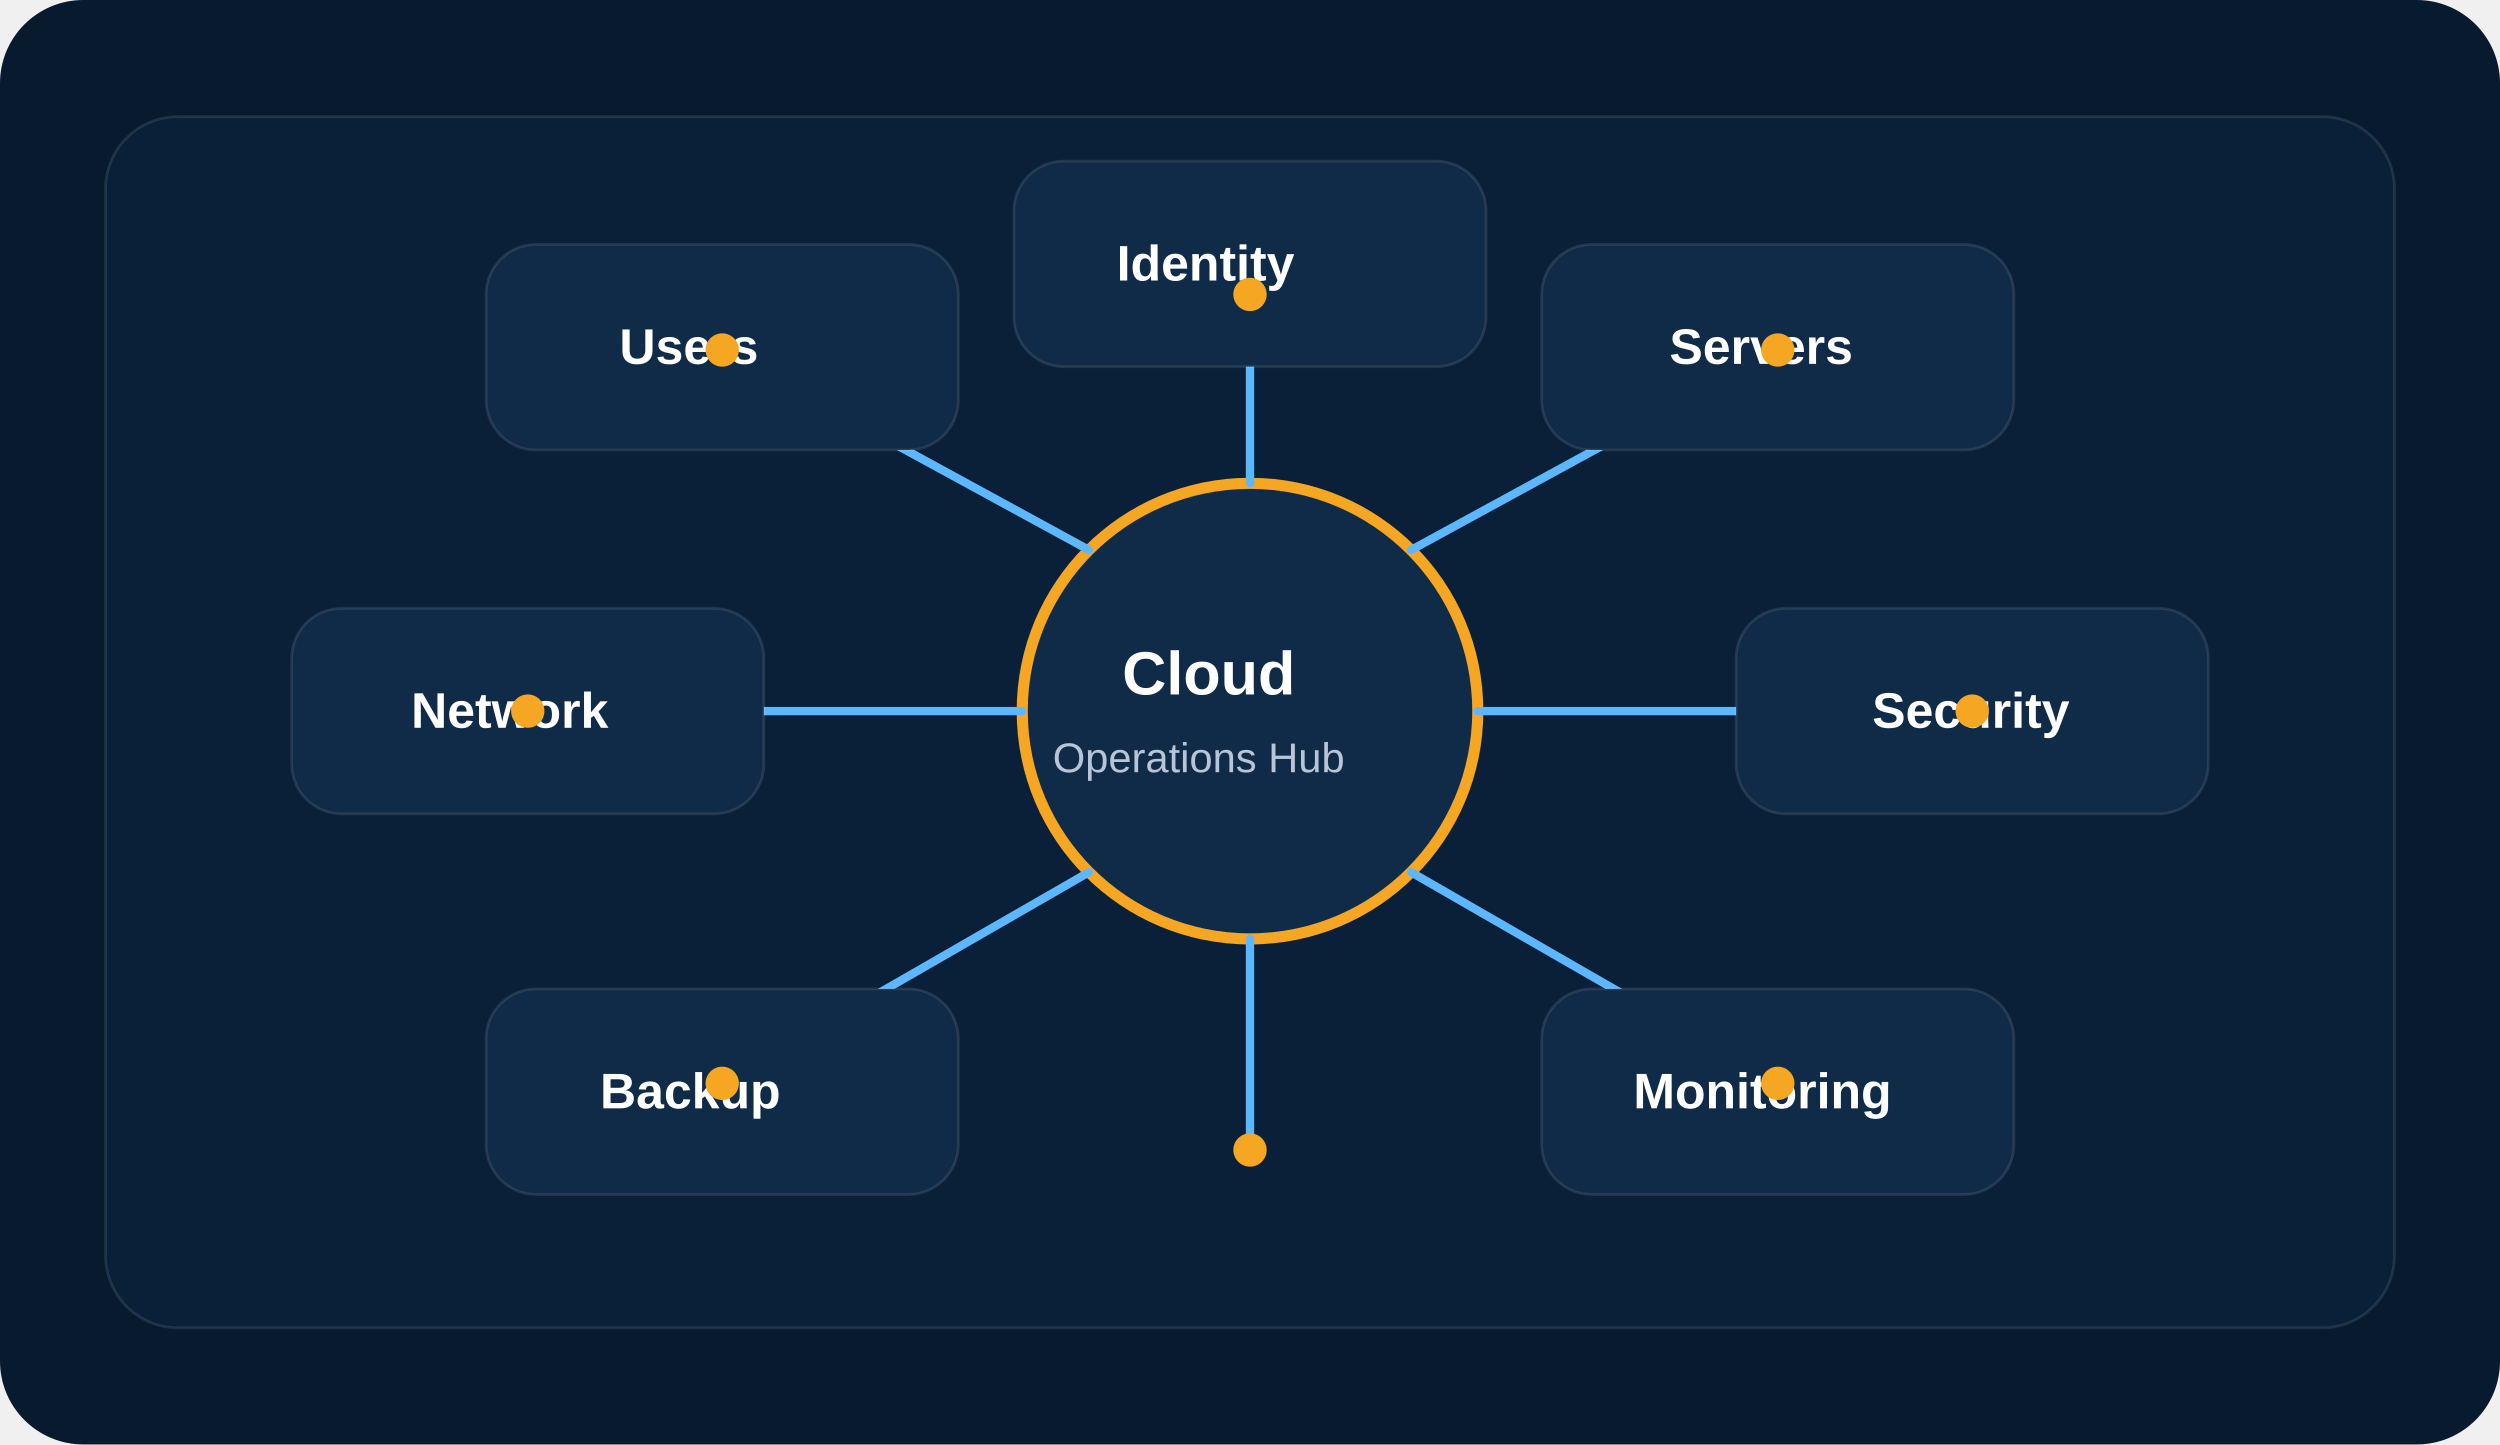
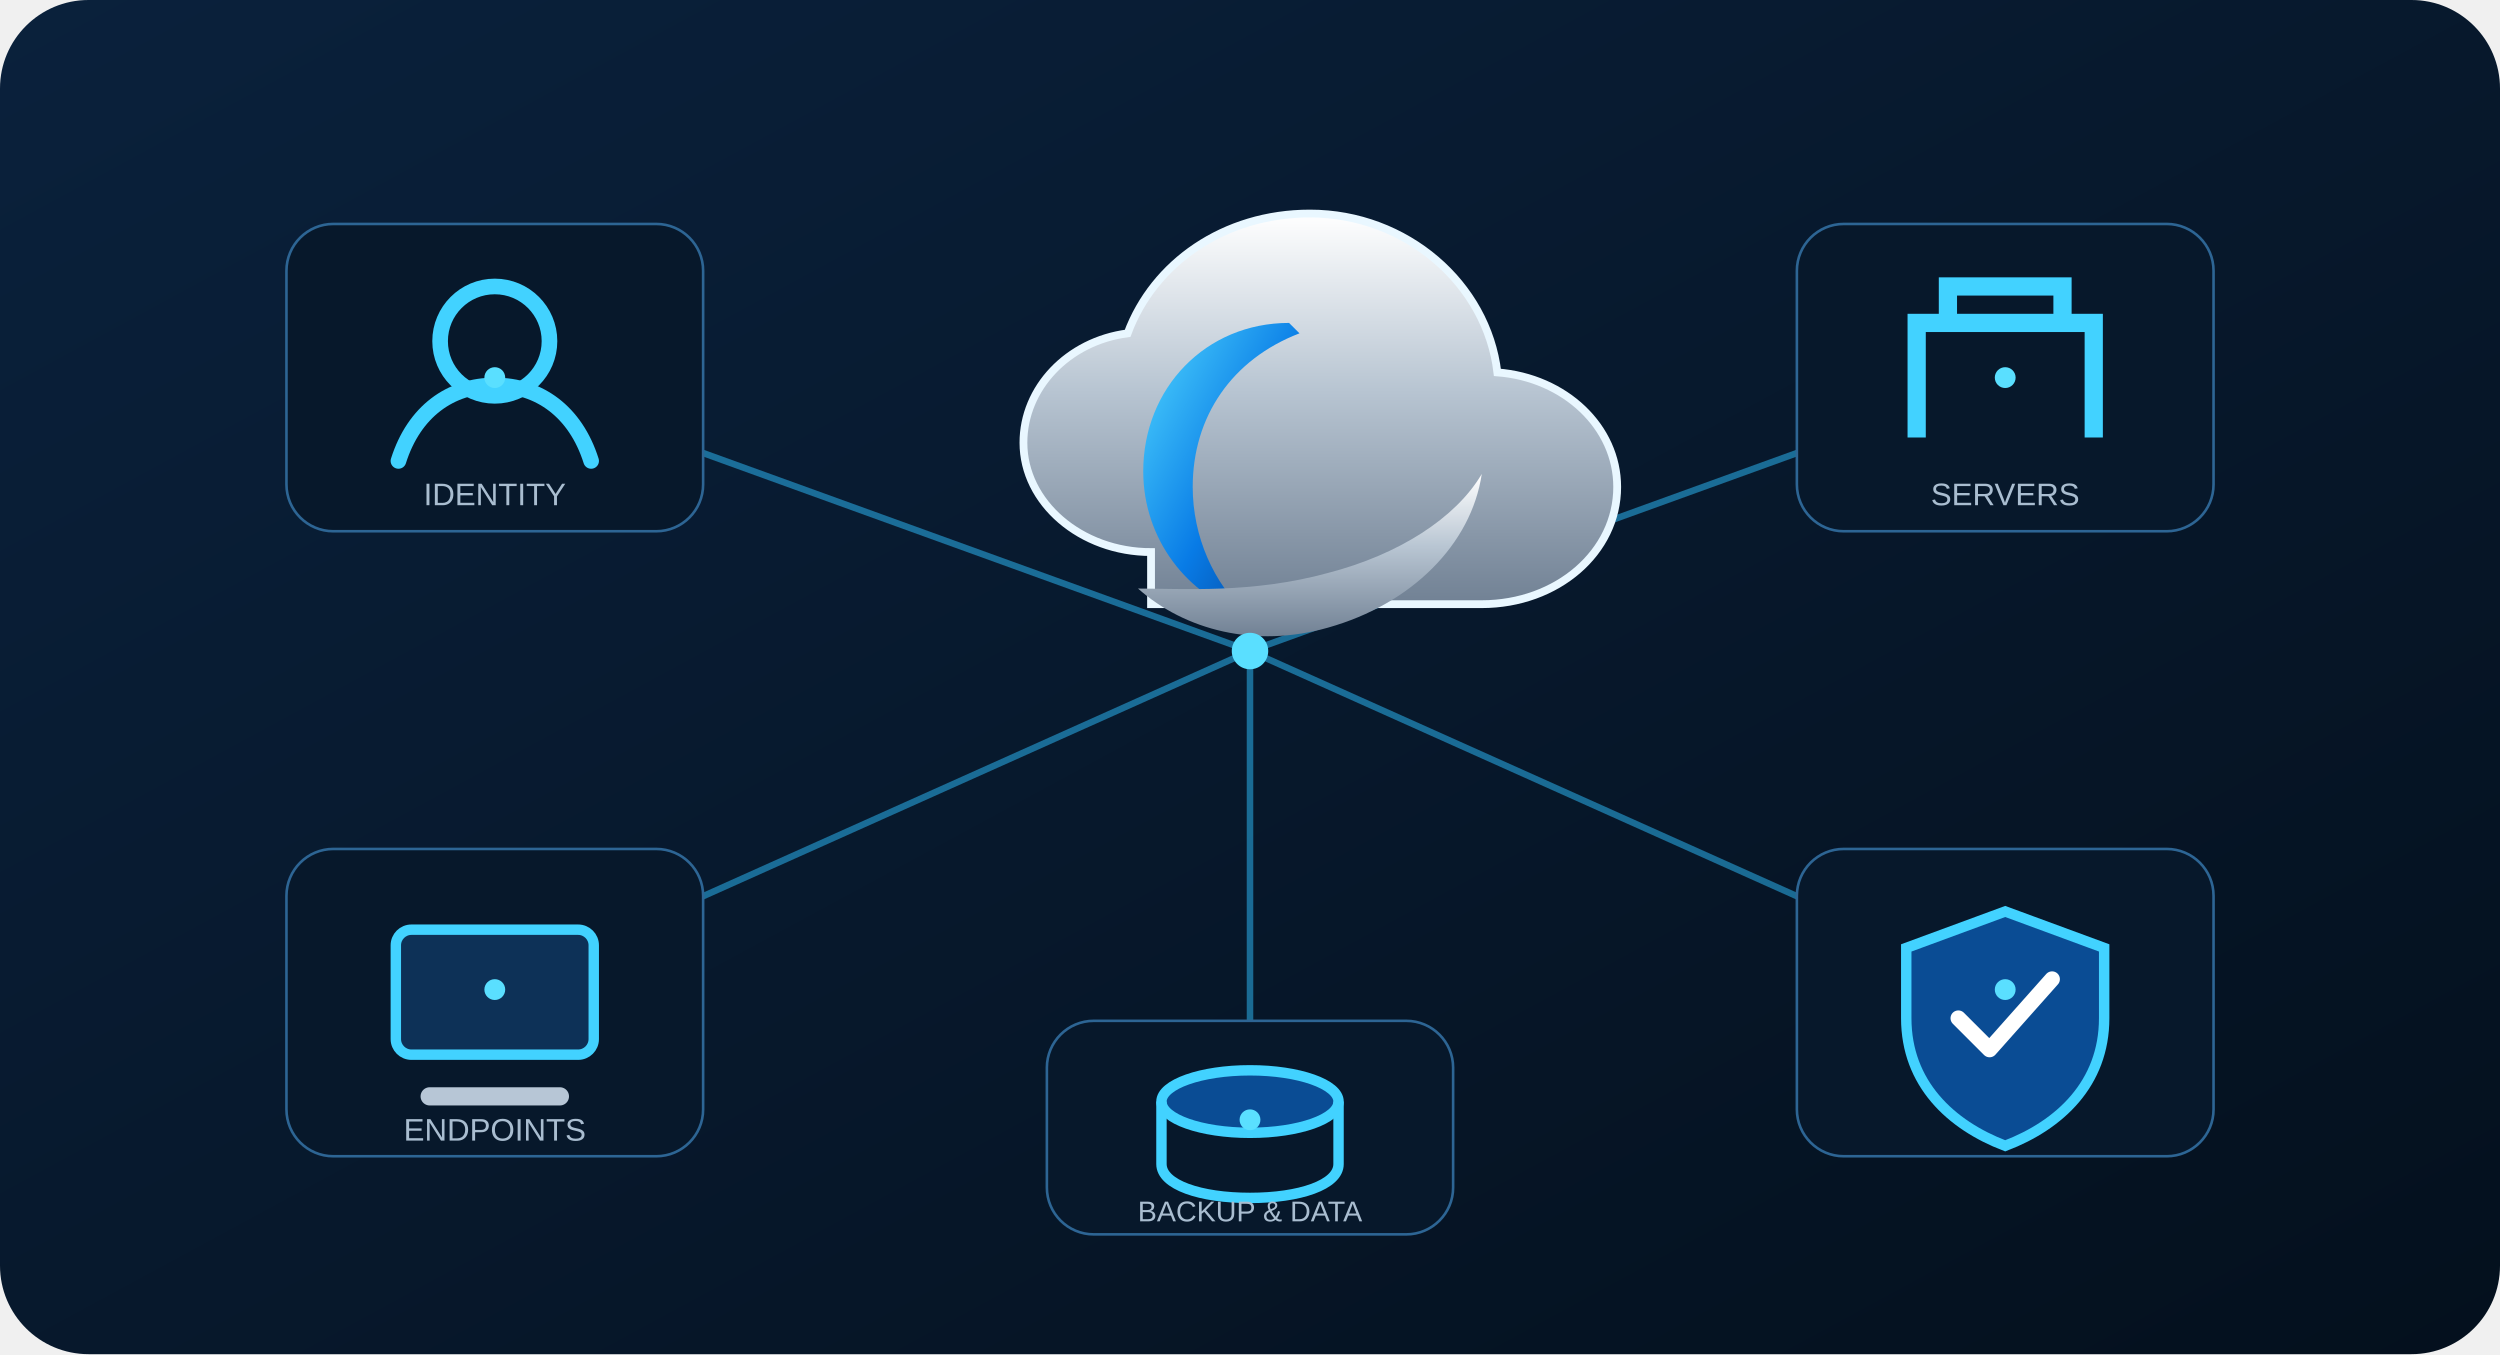
- <svg xmlns="http://www.w3.org/2000/svg" width="900" height="520" viewBox="0 0 900 520" fill="none">
-   <rect width="900" height="520" rx="30" fill="#071A2E" />
-   <rect x="38" y="42" width="824" height="436" rx="26" fill="#0A2038" stroke="rgba(255,255,255,0.10)" />
-   <circle cx="450" cy="256" r="82" fill="#102B47" stroke="#F5A623" stroke-width="4" />
-   <text x="404" y="250" fill="#FFFFFF" font-family="Arial" font-size="22" font-weight="700">Cloud</text>
-   <text x="379" y="278" fill="#B7C5D8" font-family="Arial" font-size="15">Operations Hub</text>
-   <g stroke="#5DB7FF" stroke-width="3" stroke-linecap="round">
-     <path d="M450 174V106" />
-     <path d="M450 338V414" />
-     <path d="M368 256H190" />
-     <path d="M532 256H710" />
-     <path d="M392 198L260 126" />
-     <path d="M508 198L640 126" />
-     <path d="M392 314L260 390" />
-     <path d="M508 314L640 390" />
+ <svg xmlns="http://www.w3.org/2000/svg" viewBox="0 0 960 520" role="img" aria-labelledby="t d">
+   <defs>
+     <linearGradient id="p" x1="0" y1="0" x2="1" y2="1">
+       <stop stop-color="#0a213c" />
+       <stop offset="1" stop-color="#04101d" />
+     </linearGradient>
+     <linearGradient id="b" x1="0" y1="0" x2="1" y2="1">
+       <stop stop-color="#51d8ff" />
+       <stop offset=".55" stop-color="#087be6" />
+       <stop offset="1" stop-color="#043d8f" />
+     </linearGradient>
+     <linearGradient id="s" x1="0" y1="0" x2="0" y2="1">
+       <stop stop-color="#fff" />
+       <stop offset=".45" stop-color="#b8c5d2" />
+       <stop offset="1" stop-color="#718194" />
+     </linearGradient>
+   </defs>
+   <rect width="960" height="520" rx="34" fill="url(#p)" />
+   <g stroke="#2dbfff" stroke-width="2.5" opacity=".5" fill="none">
+     <path d="M480 250L190 145M480 250L770 145M480 250L190 380M480 250L770 380M480 250V430" />
  </g>
-   <g>
-     <rect x="365" y="58" width="170" height="74" rx="18" fill="#102B47" stroke="rgba(255,255,255,0.10)" />
-     <text x="402" y="101" fill="#FFFFFF" font-family="Arial" font-size="18" font-weight="700">Identity</text>
-     <rect x="105" y="219" width="170" height="74" rx="18" fill="#102B47" stroke="rgba(255,255,255,0.10)" />
-     <text x="148" y="262" fill="#FFFFFF" font-family="Arial" font-size="18" font-weight="700">Network</text>
-     <rect x="625" y="219" width="170" height="74" rx="18" fill="#102B47" stroke="rgba(255,255,255,0.10)" />
-     <text x="674" y="262" fill="#FFFFFF" font-family="Arial" font-size="18" font-weight="700">Security</text>
-     <rect x="175" y="88" width="170" height="74" rx="18" fill="#102B47" stroke="rgba(255,255,255,0.10)" />
-     <text x="223" y="131" fill="#FFFFFF" font-family="Arial" font-size="18" font-weight="700">Users</text>
-     <rect x="555" y="88" width="170" height="74" rx="18" fill="#102B47" stroke="rgba(255,255,255,0.10)" />
-     <text x="601" y="131" fill="#FFFFFF" font-family="Arial" font-size="18" font-weight="700">Servers</text>
-     <rect x="175" y="356" width="170" height="74" rx="18" fill="#102B47" stroke="rgba(255,255,255,0.10)" />
-     <text x="216" y="399" fill="#FFFFFF" font-family="Arial" font-size="18" font-weight="700">Backup</text>
-     <rect x="555" y="356" width="170" height="74" rx="18" fill="#102B47" stroke="rgba(255,255,255,0.10)" />
-     <text x="588" y="399" fill="#FFFFFF" font-family="Arial" font-size="18" font-weight="700">Monitoring</text>
+   <g transform="translate(350 120)">
+     <path d="M92 92c-27 0-49-19-49-42 0-21 17-39 40-42 10-27 37-46 70-46 37 0 68 27 72 61 26 2 46 21 46 44 0 25-23 45-52 45H92Z" fill="url(#s)" stroke="#e9f7ff" stroke-width="3" />
+     <path d="M145 4c-32 0-56 25-56 57 0 26 17 48 40 55-13-12-21-30-21-49 0-27 15-49 41-59l-4-4Z" fill="url(#b)" />
+     <path d="M87 106c18 16 45 23 73 15 32-9 55-32 59-59-10 17-32 31-59 38-29 8-56 6-73 6Z" fill="url(#s)" />
  </g>
-   <g fill="#F5A623">
-     <circle cx="450" cy="106" r="6" />
-     <circle cx="450" cy="414" r="6" />
-     <circle cx="190" cy="256" r="6" />
-     <circle cx="710" cy="256" r="6" />
-     <circle cx="260" cy="126" r="6" />
-     <circle cx="640" cy="126" r="6" />
-     <circle cx="260" cy="390" r="6" />
-     <circle cx="640" cy="390" r="6" />
+   <g transform="translate(110 86)">
+     <rect width="160" height="118" rx="18" fill="#07182b" stroke="#2d6594" />
+     <circle cx="80" cy="45" r="21" fill="none" stroke="#42d2ff" stroke-width="6" />
+     <path d="M43 91c6-19 20-29 37-29s31 10 37 29" fill="none" stroke="#42d2ff" stroke-width="6" stroke-linecap="round" />
+     <text x="80" y="108" text-anchor="middle" font-family="Arial" font-size="12" fill="#a9bdd0">IDENTITY</text>
+   </g>
+   <g transform="translate(690 86)">
+     <rect width="160" height="118" rx="18" fill="#07182b" stroke="#2d6594" />
+     <path d="M46 82V38h68v44M58 38V24h44v14" fill="none" stroke="#42d2ff" stroke-width="7" />
+     <text x="80" y="108" text-anchor="middle" font-family="Arial" font-size="12" fill="#a9bdd0">SERVERS</text>
+   </g>
+   <g transform="translate(110 326)">
+     <rect width="160" height="118" rx="18" fill="#07182b" stroke="#2d6594" />
+     <rect x="42" y="31" width="76" height="48" rx="6" fill="#0d3157" stroke="#42d2ff" stroke-width="4" />
+     <path d="M55 95h50" stroke="#b7c6d6" stroke-width="7" stroke-linecap="round" />
+     <text x="80" y="112" text-anchor="middle" font-family="Arial" font-size="12" fill="#a9bdd0">ENDPOINTS</text>
+   </g>
+   <g transform="translate(690 326)">
+     <rect width="160" height="118" rx="18" fill="#07182b" stroke="#2d6594" />
+     <path d="M80 24l38 14v27c0 25-17 41-38 49-21-8-38-24-38-49V38l38-14Z" fill="#0a4c94" stroke="#42d2ff" stroke-width="4" />
+     <path d="m62 65 12 12 24-27" fill="none" stroke="#fff" stroke-width="6" stroke-linecap="round" stroke-linejoin="round" />
+   </g>
+   <g transform="translate(402 392)">
+     <rect width="156" height="82" rx="18" fill="#07182b" stroke="#2d6594" />
+     <ellipse cx="78" cy="31" rx="34" ry="12" fill="#0a4c94" stroke="#42d2ff" stroke-width="4" />
+     <path d="M44 31v24c0 8 15 13 34 13s34-5 34-13V31" fill="none" stroke="#42d2ff" stroke-width="4" />
+     <text x="78" y="77" text-anchor="middle" font-family="Arial" font-size="11" fill="#a9bdd0">BACKUP &amp; DATA</text>
+   </g>
+   <g fill="#5adfff">
+     <circle cx="480" cy="250" r="7" />
+     <circle cx="190" cy="145" r="4" />
+     <circle cx="770" cy="145" r="4" />
+     <circle cx="190" cy="380" r="4" />
+     <circle cx="770" cy="380" r="4" />
+     <circle cx="480" cy="430" r="4" />
  </g>
</svg>
